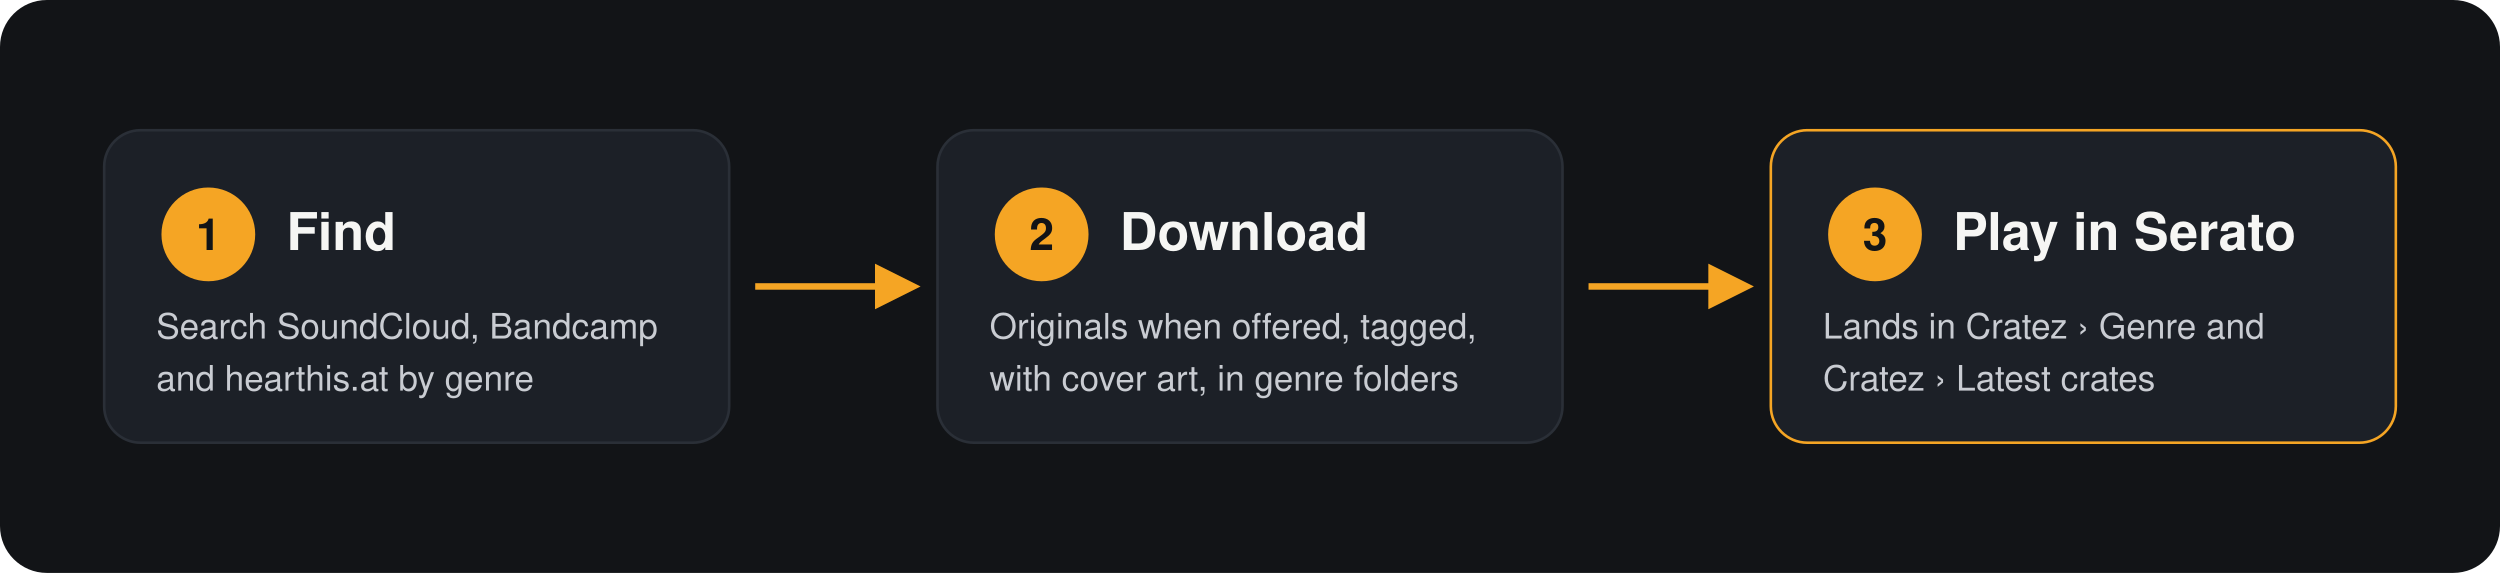
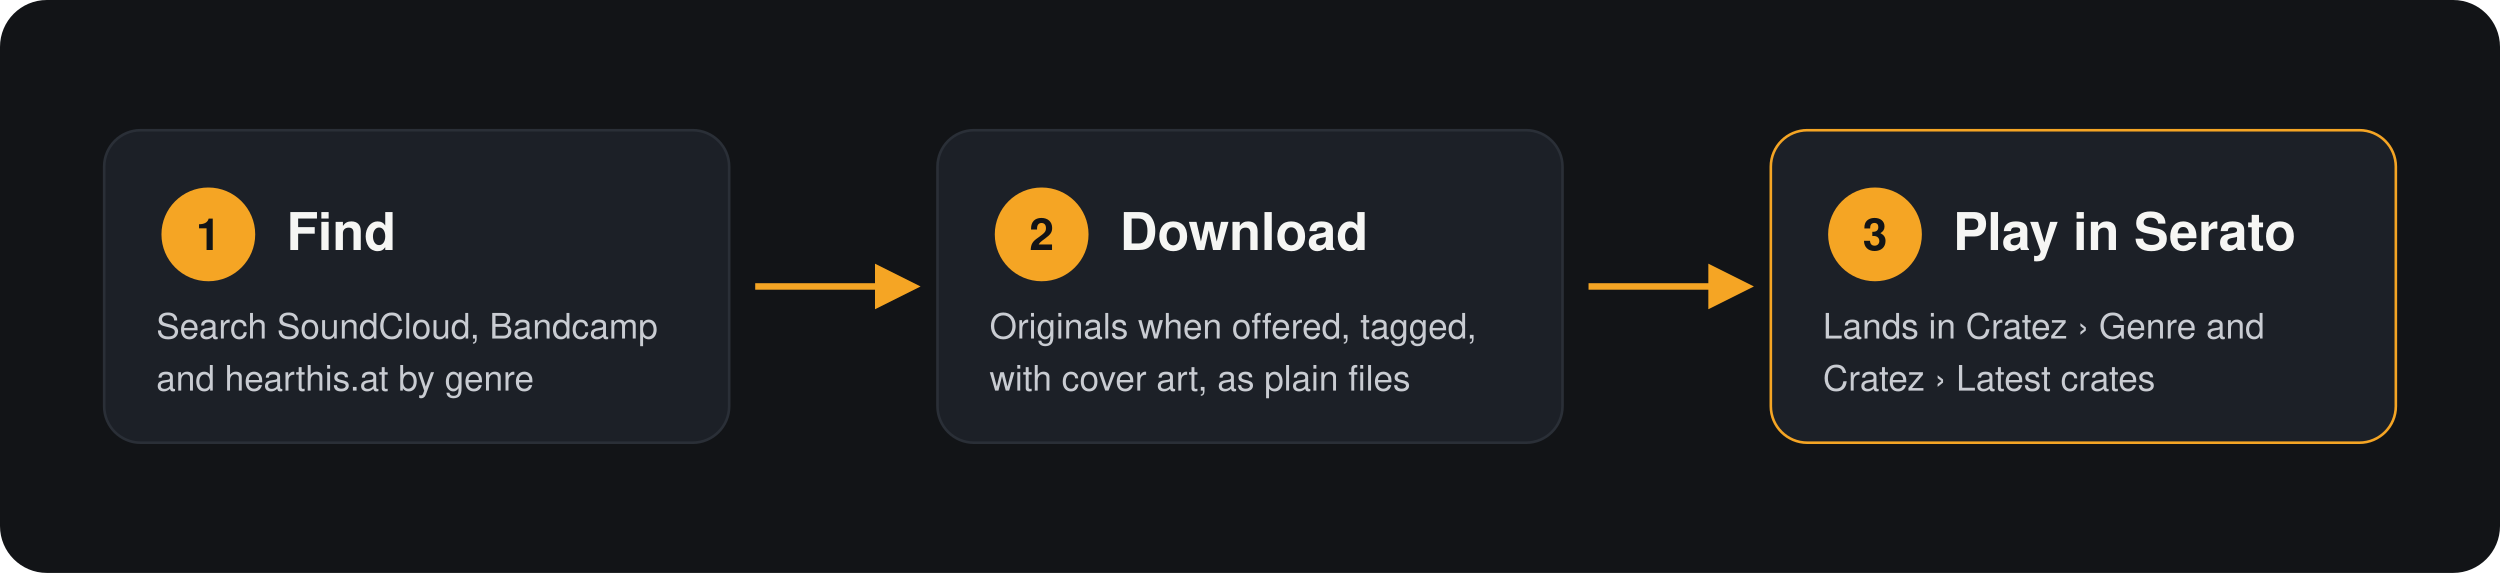
<svg xmlns="http://www.w3.org/2000/svg" viewBox="0 0 960 220" font-family="Outfit, Segoe UI, Helvetica, Arial, sans-serif">
  <rect width="960" height="220" rx="18" fill="#121417" />
  <defs>
    <marker id="a" viewBox="0 0 10 10" refX="8" refY="5" markerWidth="7" markerHeight="7" orient="auto">
      <path d="M0 0L10 5L0 10z" fill="#F5A524" />
    </marker>
  </defs>
  <g>
    <rect x="40" y="50" width="240" height="120" rx="14" fill="#1C2027" stroke="#2A2F37" />
    <circle cx="80" cy="90" r="18" fill="#F5A524" />
    <text x="80" y="96" text-anchor="middle" font-size="17" font-weight="800" fill="#121417">1</text>
    <text x="110" y="96" font-size="20" font-weight="700" fill="#F6F6F4">Find</text>
    <text x="60" y="130" font-size="13.5" fill="#C9CCD2">Search SoundCloud, Bandcamp</text>
    <text x="60" y="150" font-size="13.5" fill="#C9CCD2">and hearthis.at by genre</text>
  </g>
  <line x1="290" y1="110" x2="350" y2="110" stroke="#F5A524" stroke-width="2.5" marker-end="url(#a)" />
  <g>
    <rect x="360" y="50" width="240" height="120" rx="14" fill="#1C2027" stroke="#2A2F37" />
    <circle cx="400" cy="90" r="18" fill="#F5A524" />
    <text x="400" y="96" text-anchor="middle" font-size="17" font-weight="800" fill="#121417">2</text>
    <text x="430" y="96" font-size="20" font-weight="700" fill="#F6F6F4">Download</text>
    <text x="380" y="130" font-size="13.5" fill="#C9CCD2">Originals when offered, tagged,</text>
-     <text x="380" y="150" font-size="13.5" fill="#C9CCD2">with cover art, in genre folders</text>
+     <text x="380" y="150" font-size="13.5" fill="#C9CCD2">with cover art, as plain files</text>
  </g>
  <line x1="610" y1="110" x2="670" y2="110" stroke="#F5A524" stroke-width="2.5" marker-end="url(#a)" />
  <g>
    <rect x="680" y="50" width="240" height="120" rx="14" fill="#1C2027" stroke="#F5A524" />
    <circle cx="720" cy="90" r="18" fill="#F5A524" />
    <text x="720" y="96" text-anchor="middle" font-size="17" font-weight="800" fill="#121417">3</text>
    <text x="750" y="96" font-size="20" font-weight="700" fill="#F6F6F4">Play in Serato</text>
    <text x="700" y="130" font-size="13.5" fill="#C9CCD2">Lands in Cratez › Genre and</text>
    <text x="700" y="150" font-size="13.5" fill="#C9CCD2">Cratez › Latest crates</text>
  </g>
</svg>
